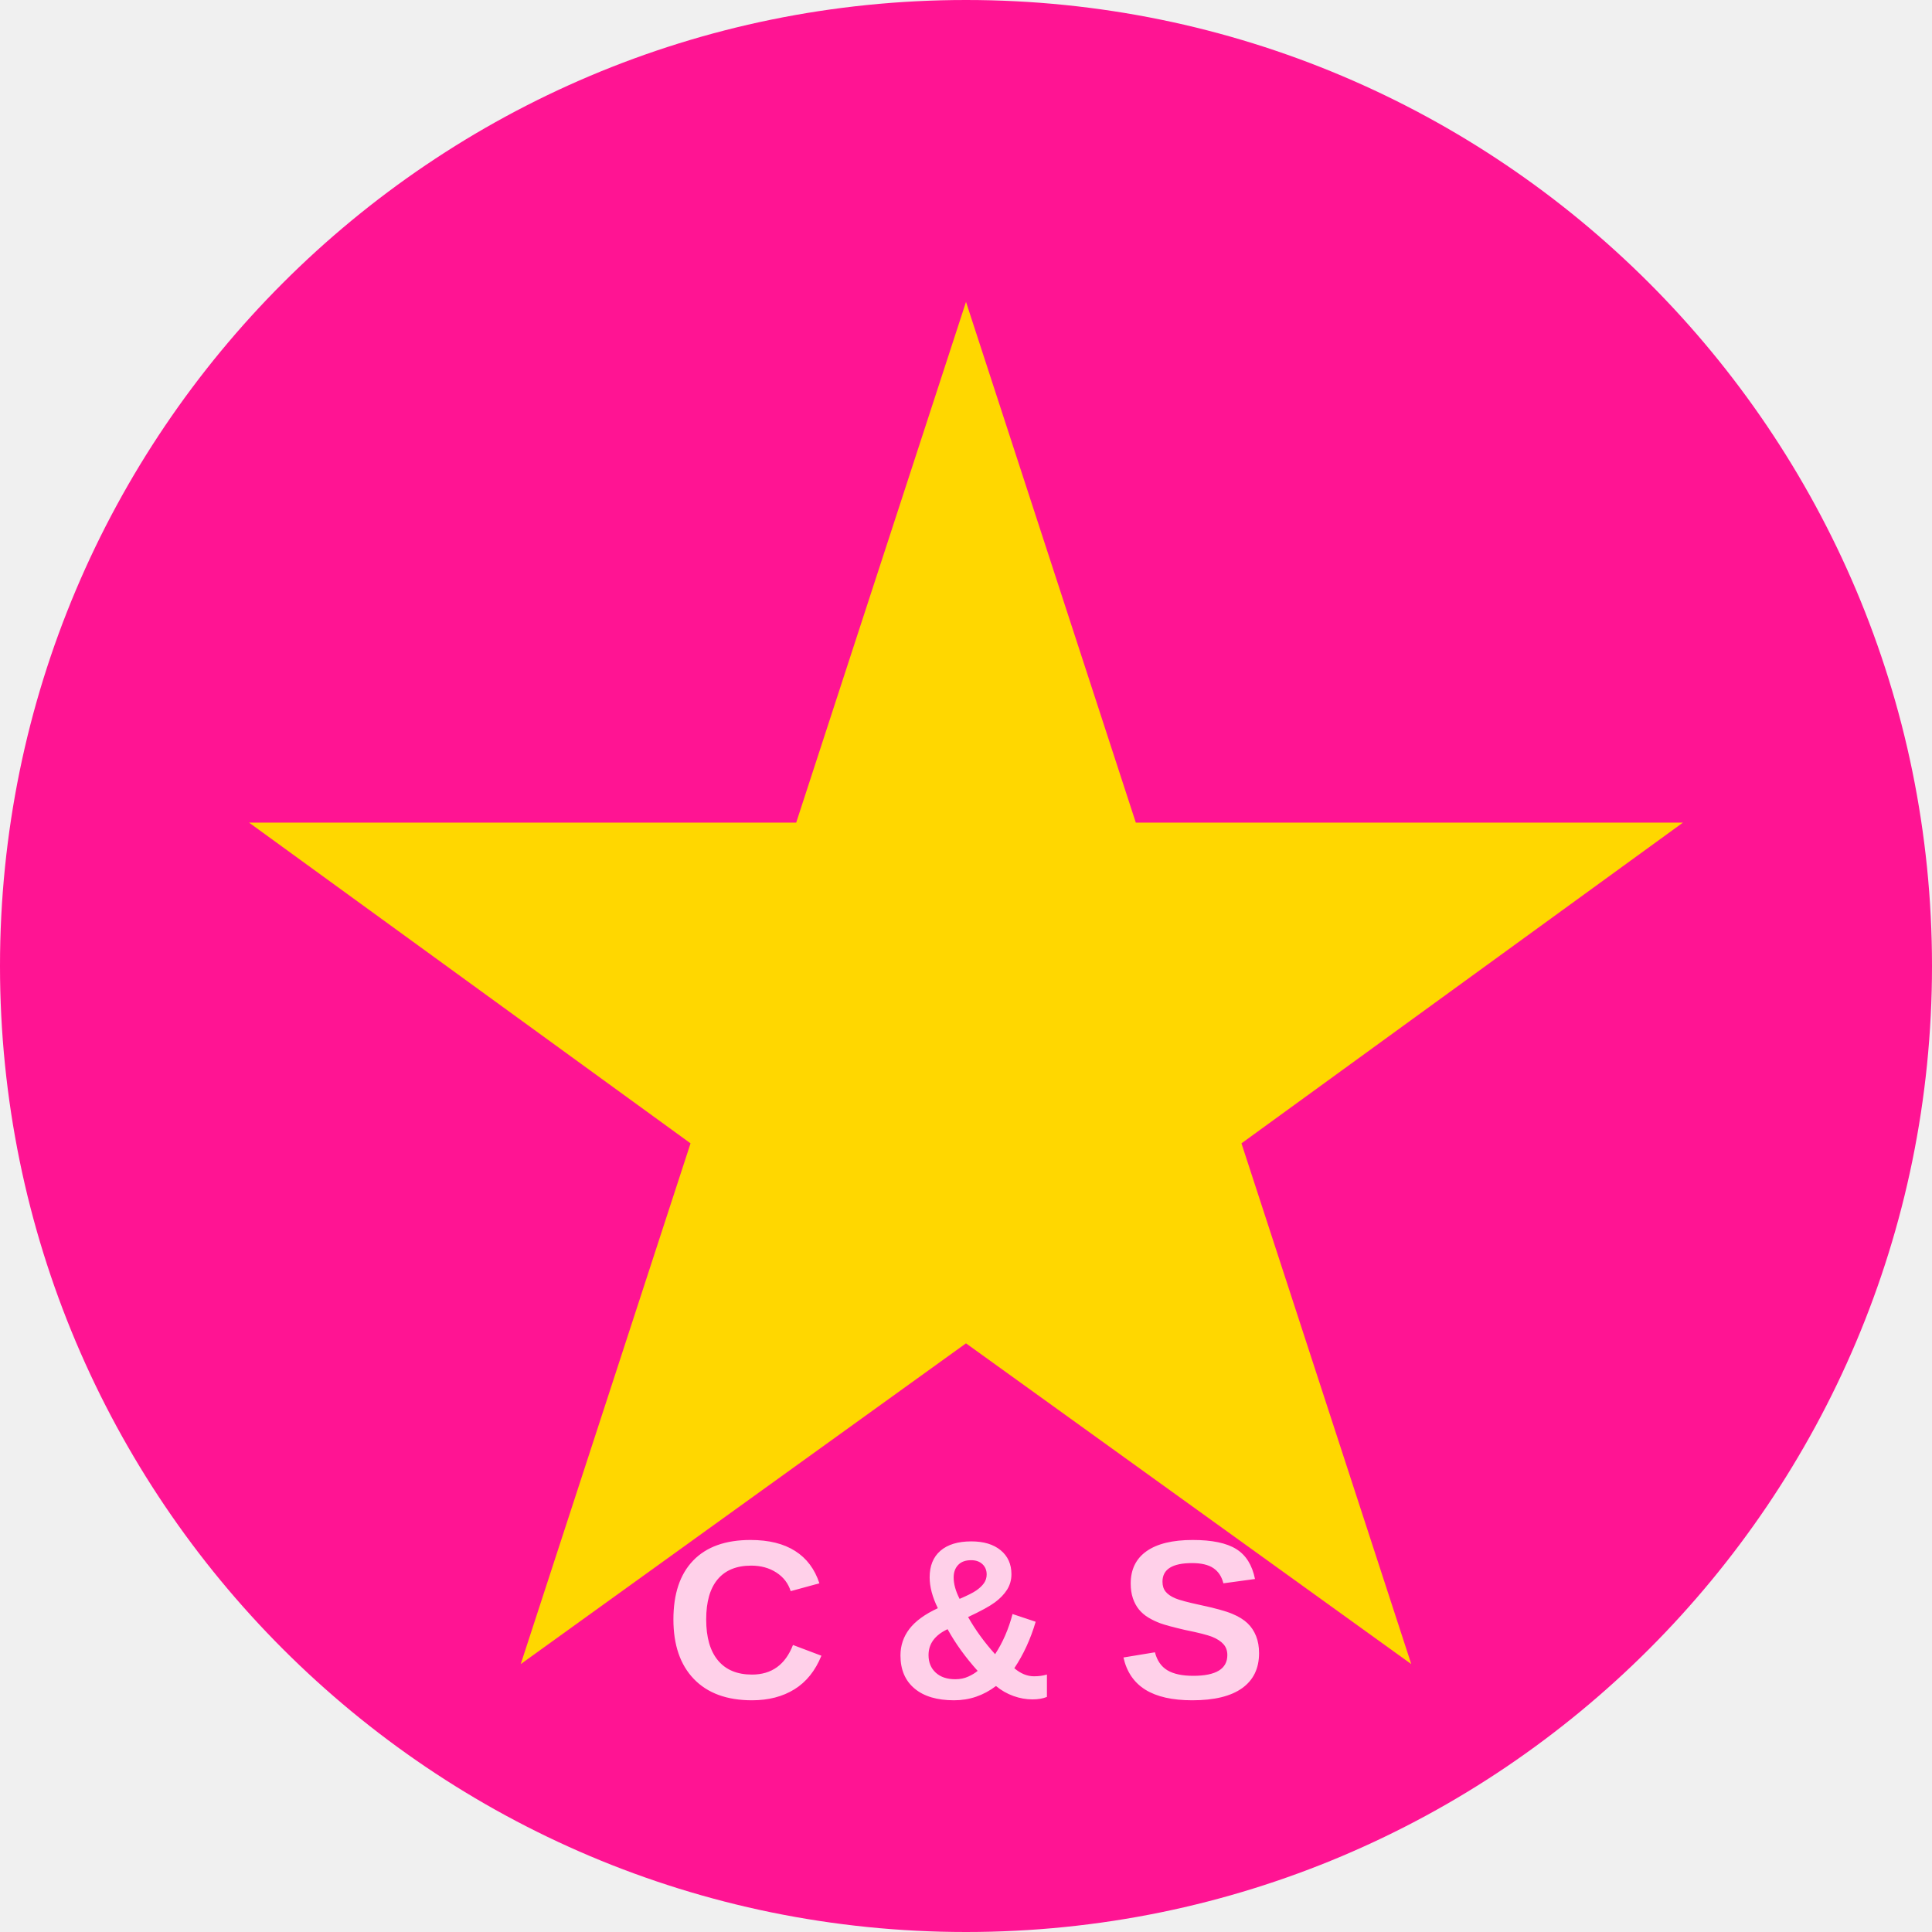
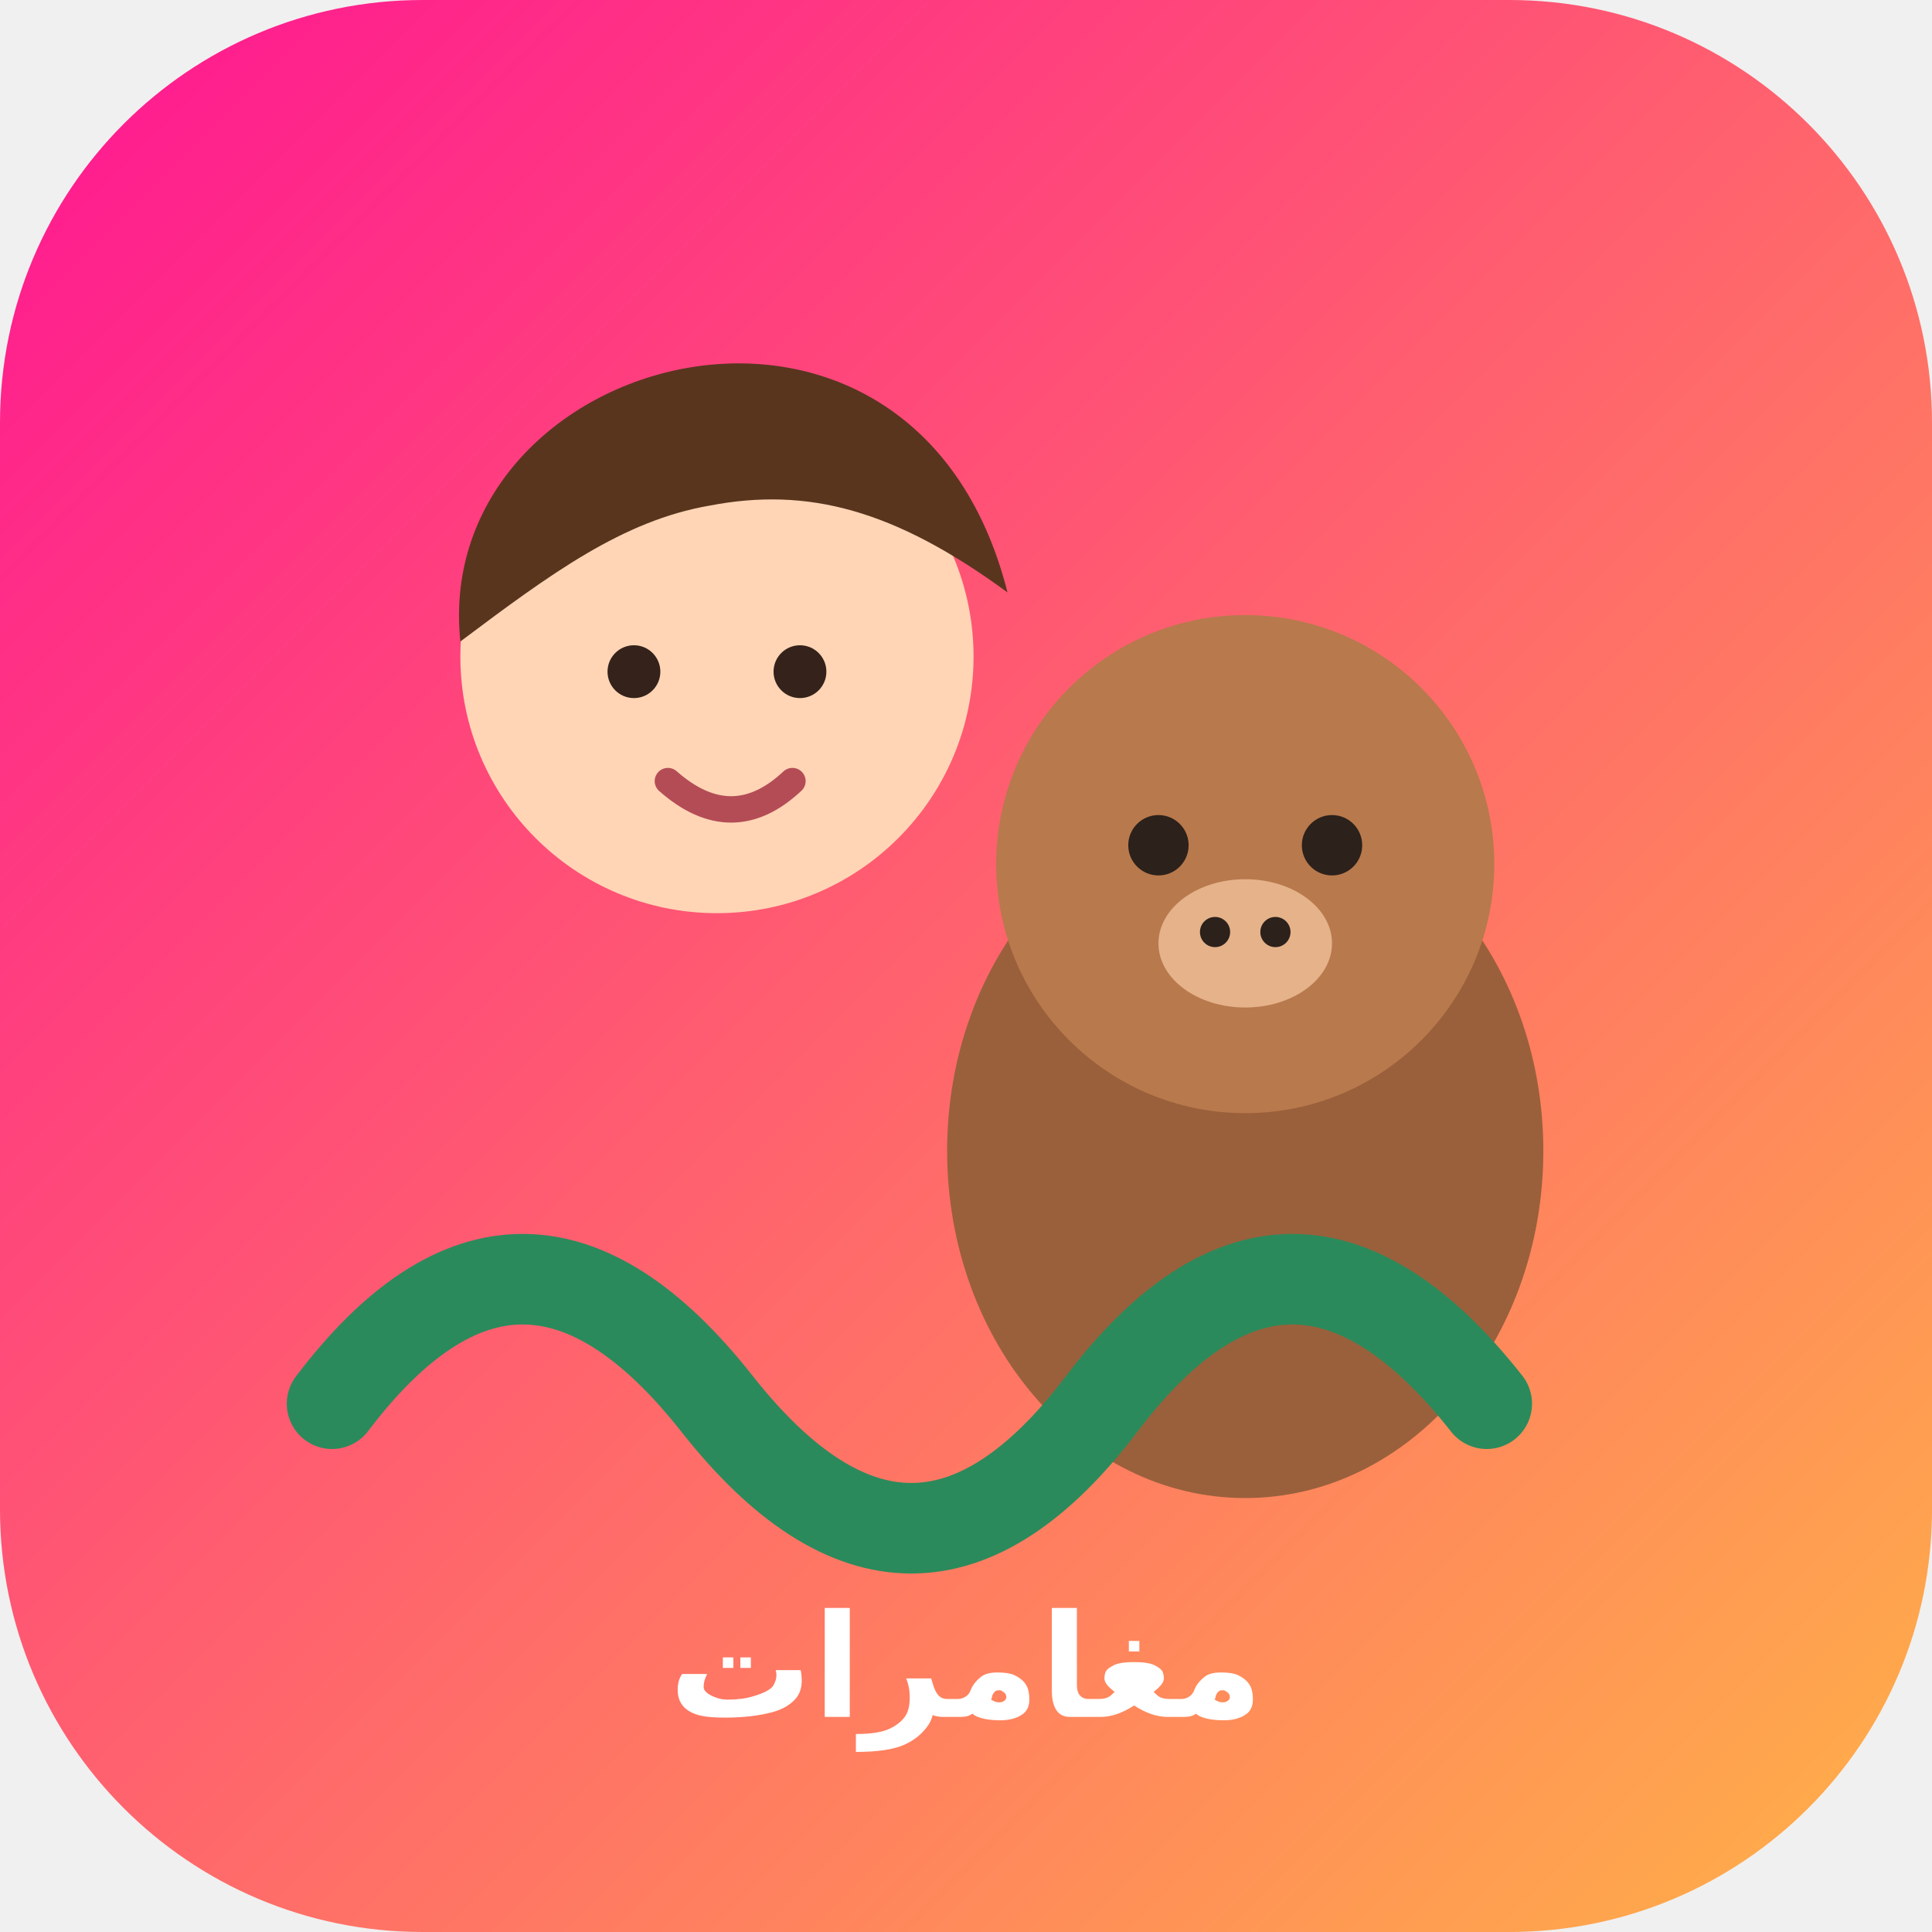
<svg xmlns="http://www.w3.org/2000/svg" viewBox="0 0 512 512">
-   <circle cx="256" cy="256" r="256" fill="#FF1493" />
-   <path d="M256 80l45 138h145l-117 85 45 138-118-85-118 85 45-138-117-85h145z" fill="#FFD700" />
-   <text x="256" y="450" font-family="Arial" font-size="60" font-weight="bold" fill="#ffffff" text-anchor="middle" opacity="0.8">C &amp; S</text>
+   <defs>
+     <linearGradient id="g" x1="0" y1="0" x2="1" y2="1">
+       <stop stop-color="#ff1493" />
+       <stop offset="1" stop-color="#ffb347" />
+     </linearGradient>
+   </defs>
+   <rect width="512" height="512" rx="112" fill="url(#g)" />
+   <circle cx="190" cy="174" r="68" fill="#ffd5b5" />
+   <path d="M122 170c-8-77 120-112 145-13-30-22-53-28-79-23-23 4-42 18-66 36z" fill="#59351e" />
+   <circle cx="168" cy="178" r="7" fill="#34221b" />
+   <circle cx="212" cy="178" r="7" fill="#34221b" />
+   <path d="M177 207q17 15 33 0" fill="none" stroke="#b44c56" stroke-width="7" stroke-linecap="round" />
+   <ellipse cx="330" cy="305" rx="79" ry="92" fill="#9a603b" />
+   <circle cx="330" cy="229" r="66" fill="#b8794c" />
+   <circle cx="307" cy="224" r="8" fill="#2c211b" />
+   <circle cx="353" cy="224" r="8" fill="#2c211b" />
+   <ellipse cx="330" cy="250" rx="23" ry="17" fill="#e5b28a" />
+   <circle cx="322" cy="247" r="4" fill="#2c211b" />
+   <circle cx="338" cy="247" r="4" fill="#2c211b" />
+   <path d="M88 372q50-66 102 0t102 0 102 0" fill="none" stroke="#2b8a5b" stroke-width="24" stroke-linecap="round" />
+   <text x="256" y="455" font-family="Arial,sans-serif" font-size="38" font-weight="700" text-anchor="middle" fill="#fff">مغامرات</text>
</svg>
